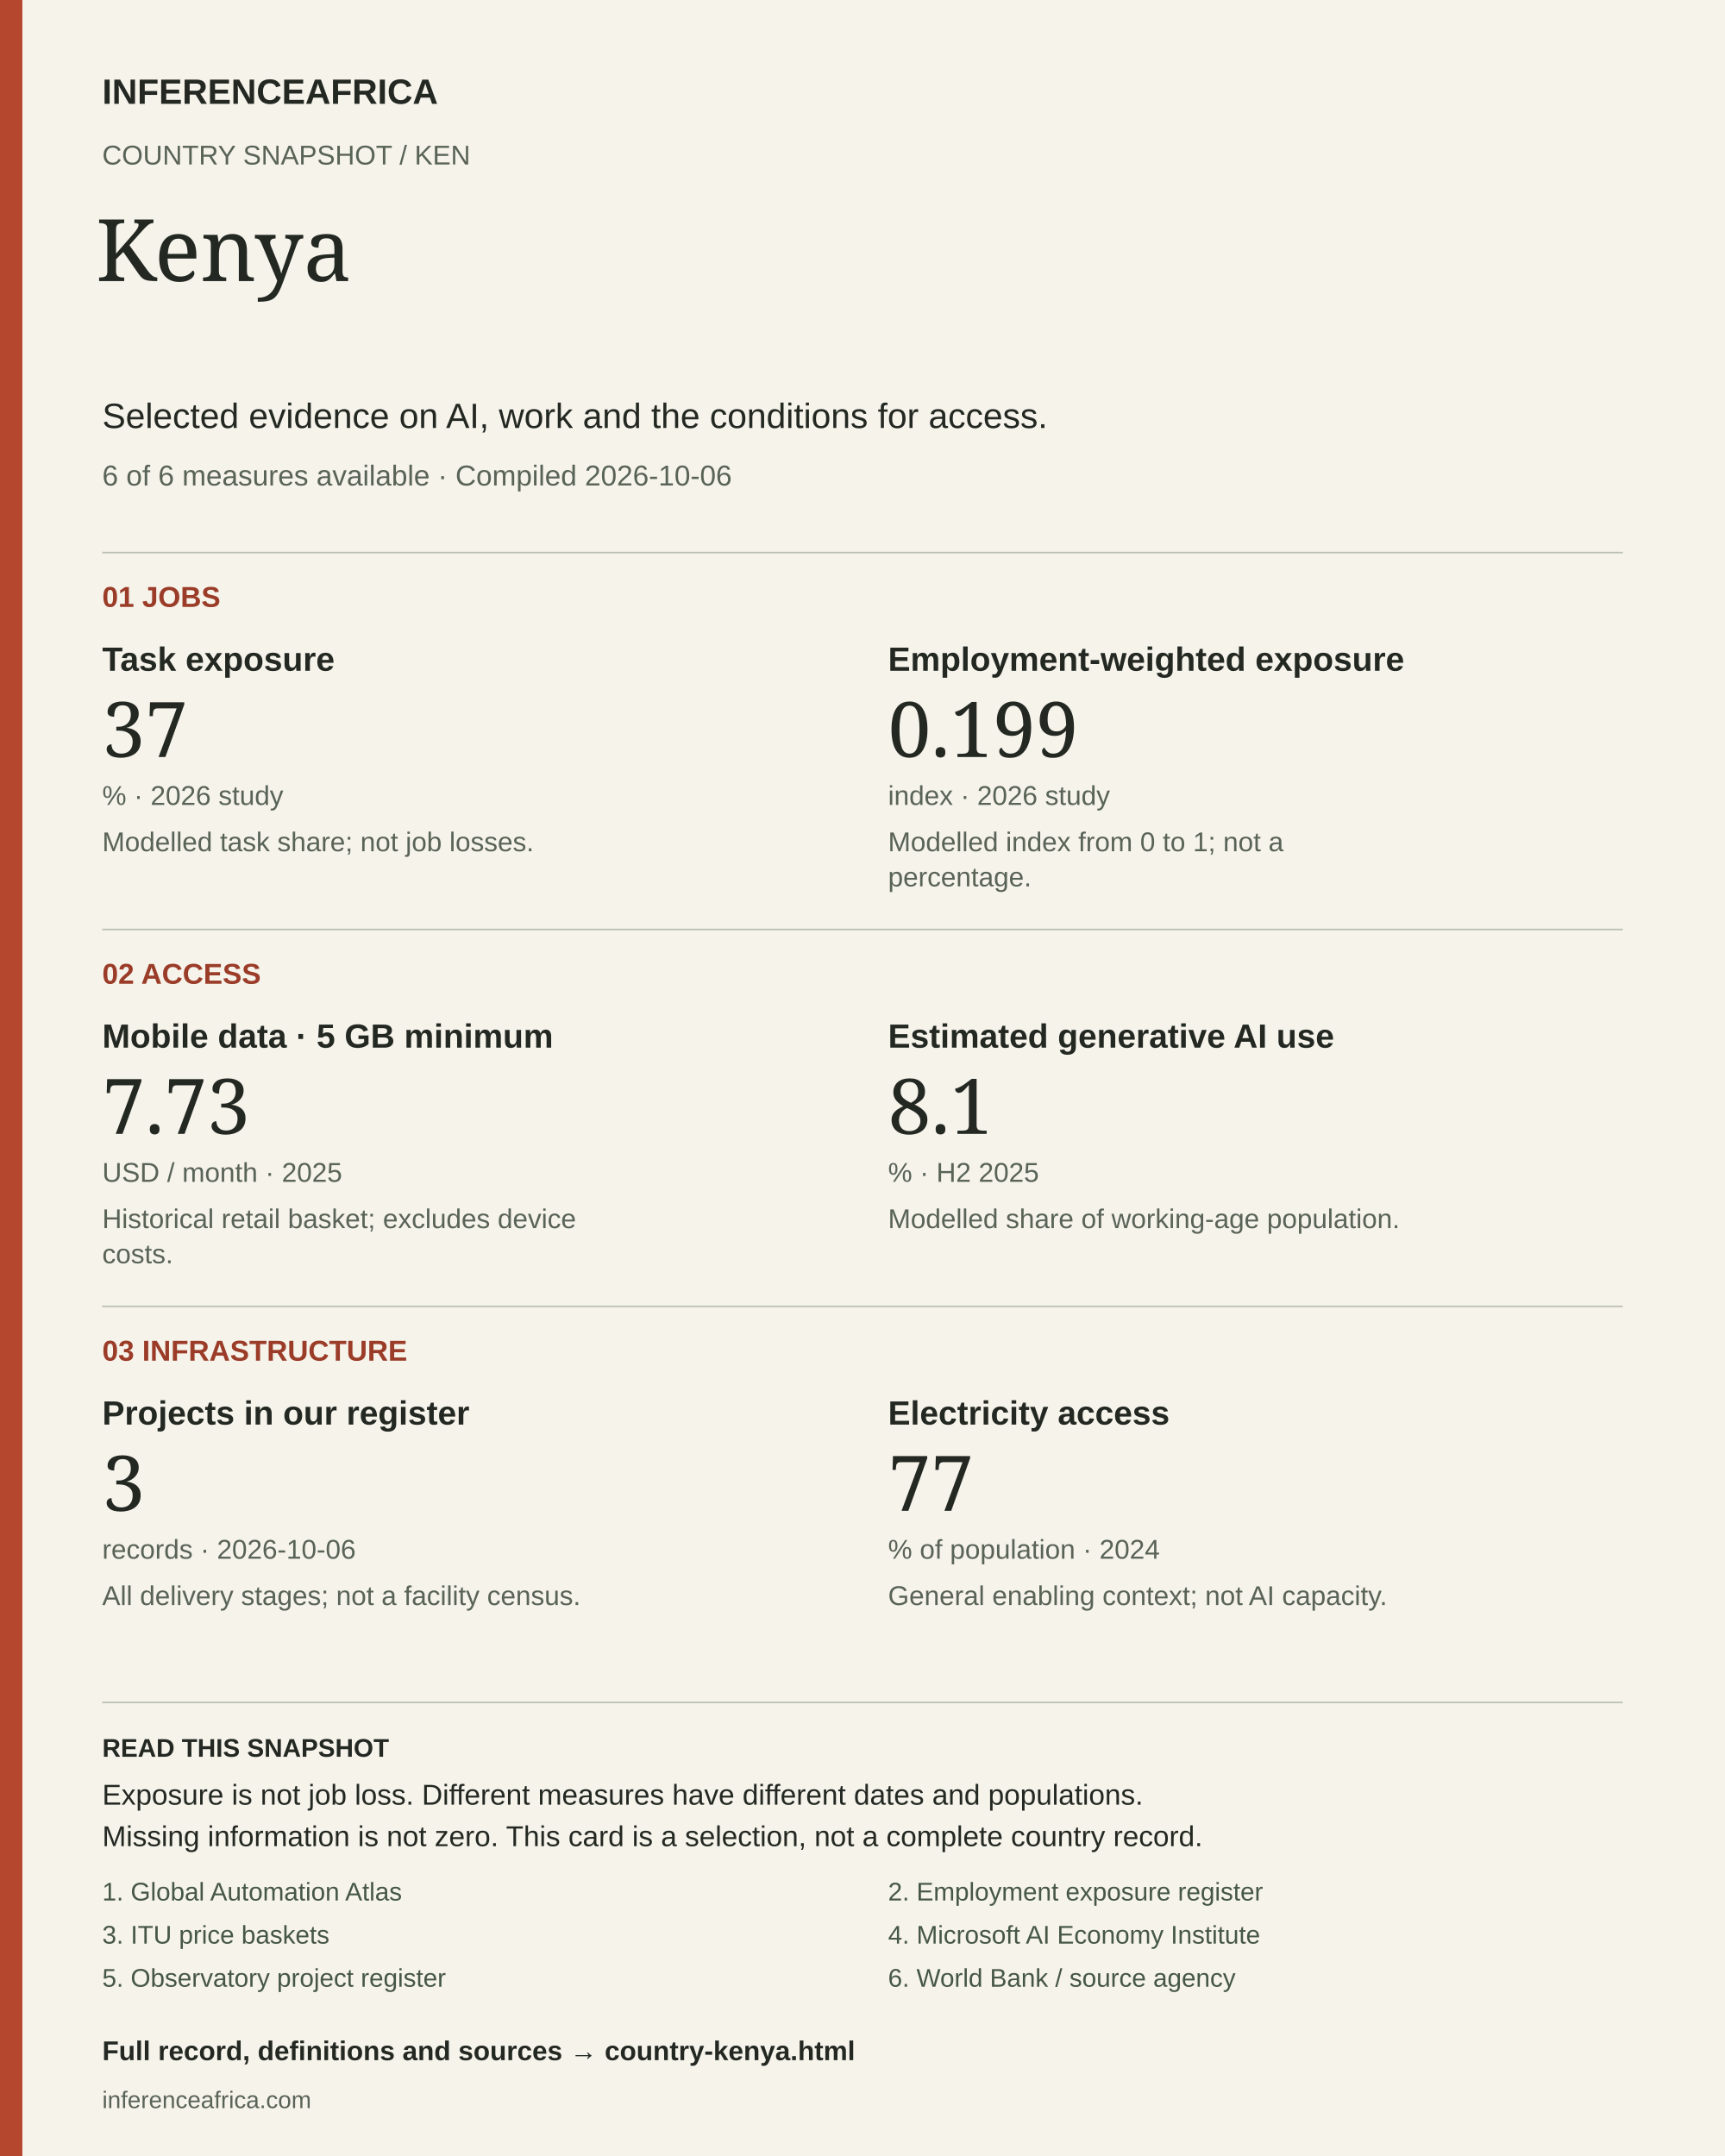
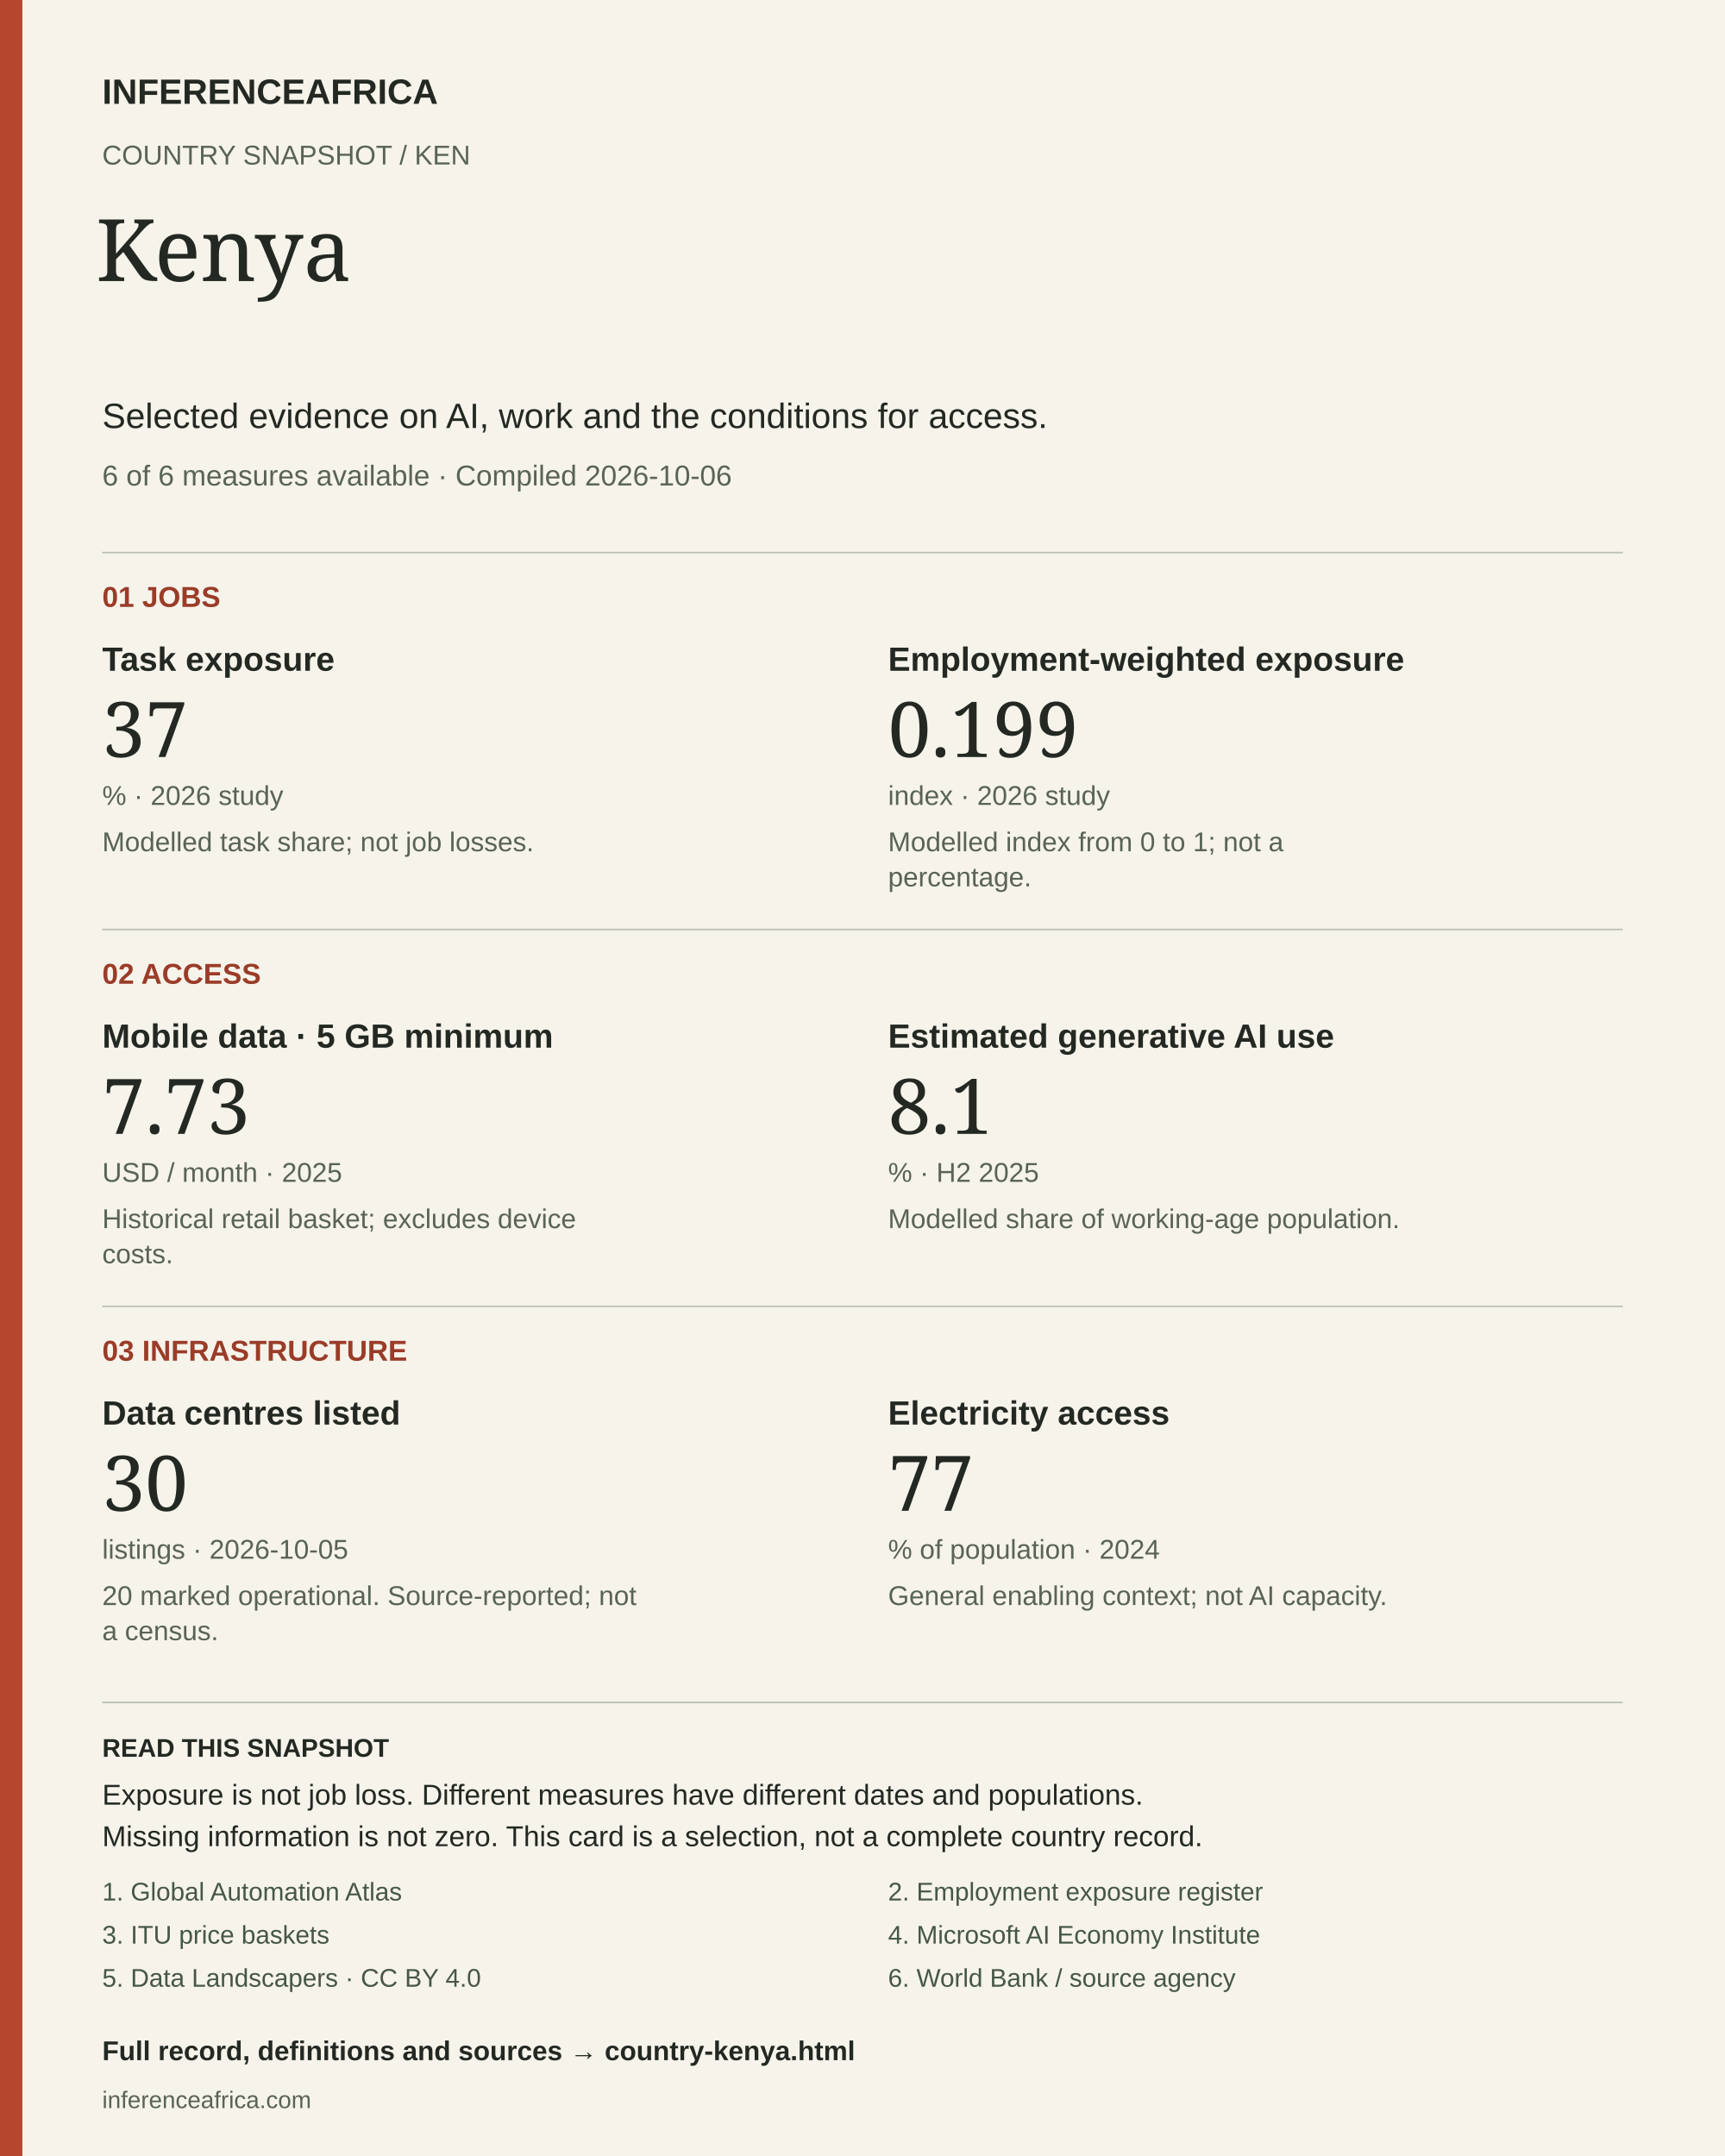
<svg xmlns="http://www.w3.org/2000/svg" width="1080" height="1350" viewBox="0 0 1080 1350" role="img" aria-labelledby="title desc">
  <rect width="1080" height="1350" fill="#f6f3eb" />
  <rect width="14" height="1350" fill="#b5472f" />
  <text x="64" y="65" font-size="22" fill="#232922" font-weight="700" font-family="Arial, sans-serif">INFERENCEAFRICA</text>
  <text x="64" y="103" font-size="17" fill="#596356" font-weight="400" font-family="Arial, sans-serif">COUNTRY SNAPSHOT  /  KEN</text>
  <text x="60" y="176" font-size="54" fill="#232922" font-weight="400" font-family="Georgia, serif">Kenya</text>
  <text x="64" y="268" font-size="22" fill="#232922" font-weight="400" font-family="Arial, sans-serif">Selected evidence on AI, work and the conditions for access.</text>
  <text x="64" y="304" font-size="18" fill="#596356" font-weight="400" font-family="Arial, sans-serif">6 of 6 measures available  ·  Compiled 2026-10-06</text>
  <line x1="64" y1="346" x2="1016" y2="346" stroke="#bbc1b3" />
  <text x="64" y="380" font-size="18" fill="#9a3c28" font-weight="700" font-family="Arial, sans-serif">01  JOBS</text>
  <text x="64" y="420" font-size="21" fill="#232922" font-weight="700" font-family="Arial, sans-serif">Task exposure</text>
  <text x="64" y="474" font-size="48" fill="#232922" font-weight="400" font-family="Georgia, serif">37</text>
  <text x="64" y="504" font-size="17" fill="#596356" font-weight="400" font-family="Arial, sans-serif">%  ·  2026 study</text>
  <text x="64" y="533" font-size="17" fill="#596356" font-weight="400" font-family="Arial, sans-serif">Modelled task share; not job losses.</text>
  <text x="556" y="420" font-size="21" fill="#232922" font-weight="700" font-family="Arial, sans-serif">Employment-weighted exposure</text>
  <text x="556" y="474" font-size="48" fill="#232922" font-weight="400" font-family="Georgia, serif">0.199</text>
  <text x="556" y="504" font-size="17" fill="#596356" font-weight="400" font-family="Arial, sans-serif">index  ·  2026 study</text>
  <text x="556" y="533" font-size="17" fill="#596356" font-weight="400" font-family="Arial, sans-serif">Modelled index from 0 to 1; not a</text>
  <text x="556" y="555" font-size="17" fill="#596356" font-weight="400" font-family="Arial, sans-serif">percentage.</text>
  <line x1="64" y1="582" x2="1016" y2="582" stroke="#bbc1b3" />
  <text x="64" y="616" font-size="18" fill="#9a3c28" font-weight="700" font-family="Arial, sans-serif">02  ACCESS</text>
  <text x="64" y="656" font-size="21" fill="#232922" font-weight="700" font-family="Arial, sans-serif">Mobile data · 5 GB minimum</text>
  <text x="64" y="710" font-size="48" fill="#232922" font-weight="400" font-family="Georgia, serif">7.73</text>
  <text x="64" y="740" font-size="17" fill="#596356" font-weight="400" font-family="Arial, sans-serif">USD / month  ·  2025</text>
  <text x="64" y="769" font-size="17" fill="#596356" font-weight="400" font-family="Arial, sans-serif">Historical retail basket; excludes device</text>
  <text x="64" y="791" font-size="17" fill="#596356" font-weight="400" font-family="Arial, sans-serif">costs.</text>
  <text x="556" y="656" font-size="21" fill="#232922" font-weight="700" font-family="Arial, sans-serif">Estimated generative AI use</text>
  <text x="556" y="710" font-size="48" fill="#232922" font-weight="400" font-family="Georgia, serif">8.1</text>
  <text x="556" y="740" font-size="17" fill="#596356" font-weight="400" font-family="Arial, sans-serif">%  ·  H2 2025</text>
  <text x="556" y="769" font-size="17" fill="#596356" font-weight="400" font-family="Arial, sans-serif">Modelled share of working-age population.</text>
  <line x1="64" y1="818" x2="1016" y2="818" stroke="#bbc1b3" />
  <text x="64" y="852" font-size="18" fill="#9a3c28" font-weight="700" font-family="Arial, sans-serif">03  INFRASTRUCTURE</text>
-   <text x="64" y="892" font-size="21" fill="#232922" font-weight="700" font-family="Arial, sans-serif">Projects in our register</text>
-   <text x="64" y="946" font-size="48" fill="#232922" font-weight="400" font-family="Georgia, serif">3</text>
-   <text x="64" y="976" font-size="17" fill="#596356" font-weight="400" font-family="Arial, sans-serif">records  ·  2026-10-06</text>
-   <text x="64" y="1005" font-size="17" fill="#596356" font-weight="400" font-family="Arial, sans-serif">All delivery stages; not a facility census.</text>
+   <text x="64" y="892" font-size="21" fill="#232922" font-weight="700" font-family="Arial, sans-serif">Data centres listed</text>
+   <text x="64" y="946" font-size="48" fill="#232922" font-weight="400" font-family="Georgia, serif">30</text>
+   <text x="64" y="976" font-size="17" fill="#596356" font-weight="400" font-family="Arial, sans-serif">listings  ·  2026-10-05</text>
+   <text x="64" y="1005" font-size="17" fill="#596356" font-weight="400" font-family="Arial, sans-serif">20 marked operational. Source-reported; not</text>
+   <text x="64" y="1027" font-size="17" fill="#596356" font-weight="400" font-family="Arial, sans-serif">a census.</text>
  <text x="556" y="892" font-size="21" fill="#232922" font-weight="700" font-family="Arial, sans-serif">Electricity access</text>
  <text x="556" y="946" font-size="48" fill="#232922" font-weight="400" font-family="Georgia, serif">77</text>
  <text x="556" y="976" font-size="17" fill="#596356" font-weight="400" font-family="Arial, sans-serif">% of population  ·  2024</text>
  <text x="556" y="1005" font-size="17" fill="#596356" font-weight="400" font-family="Arial, sans-serif">General enabling context; not AI capacity.</text>
  <line x1="64" y1="1066" x2="1016" y2="1066" stroke="#bbc1b3" />
  <text x="64" y="1100" font-size="16" fill="#232922" font-weight="700" font-family="Arial, sans-serif">READ THIS SNAPSHOT</text>
  <text x="64" y="1130" font-size="18" fill="#232922" font-weight="400" font-family="Arial, sans-serif">Exposure is not job loss. Different measures have different dates and populations.</text>
  <text x="64" y="1156" font-size="18" fill="#232922" font-weight="400" font-family="Arial, sans-serif">Missing information is not zero. This card is a selection, not a complete country record.</text>
  <a href="https://arxiv.org/abs/2605.17086">
    <text x="64" y="1190" font-size="16" fill="#465745" font-weight="400" font-family="Arial, sans-serif">1. Global Automation Atlas</text>
  </a>
  <a href="https://arxiv.org/abs/2607.05404">
    <text x="556" y="1190" font-size="16" fill="#465745" font-weight="400" font-family="Arial, sans-serif">2. Employment exposure register</text>
  </a>
  <a href="https://www.itu.int/en/ITU-D/Statistics/Documents/ICT_Prices/ITU_ICTPriceBaskets_2008-2025.xlsx">
    <text x="64" y="1217" font-size="16" fill="#465745" font-weight="400" font-family="Arial, sans-serif">3. ITU price baskets</text>
  </a>
  <a href="https://www.microsoft.com/en-us/research/wp-content/uploads/2026/01/Microsoft-AI-Diffusion-Report-January-2026.pdf">
    <text x="556" y="1217" font-size="16" fill="#465745" font-weight="400" font-family="Arial, sans-serif">4. Microsoft AI Economy Institute</text>
  </a>
-   <a href="https://inferenceafrica.com/data/infra-projects.csv">
-     <text x="64" y="1244" font-size="16" fill="#465745" font-weight="400" font-family="Arial, sans-serif">5. Observatory project register</text>
+   <a href="https://corpus.data-landscapers.io/datasets/data-centres/">
+     <text x="64" y="1244" font-size="16" fill="#465745" font-weight="400" font-family="Arial, sans-serif">5. Data Landscapers · CC BY 4.0</text>
  </a>
  <a href="https://api.worldbank.org/v2/country/KEN/indicator/EG.ELC.ACCS.ZS?format=json&amp;mrnev=1&amp;per_page=100">
    <text x="556" y="1244" font-size="16" fill="#465745" font-weight="400" font-family="Arial, sans-serif">6. World Bank / source agency</text>
  </a>
  <a href="https://inferenceafrica.com/country-kenya.html">
    <text x="64" y="1290" font-size="17" fill="#232922" font-weight="700" font-family="Arial, sans-serif">Full record, definitions and sources → country-kenya.html</text>
  </a>
  <text x="64" y="1320" font-size="15" fill="#596356" font-weight="400" font-family="Arial, sans-serif">inferenceafrica.com</text>
</svg>
